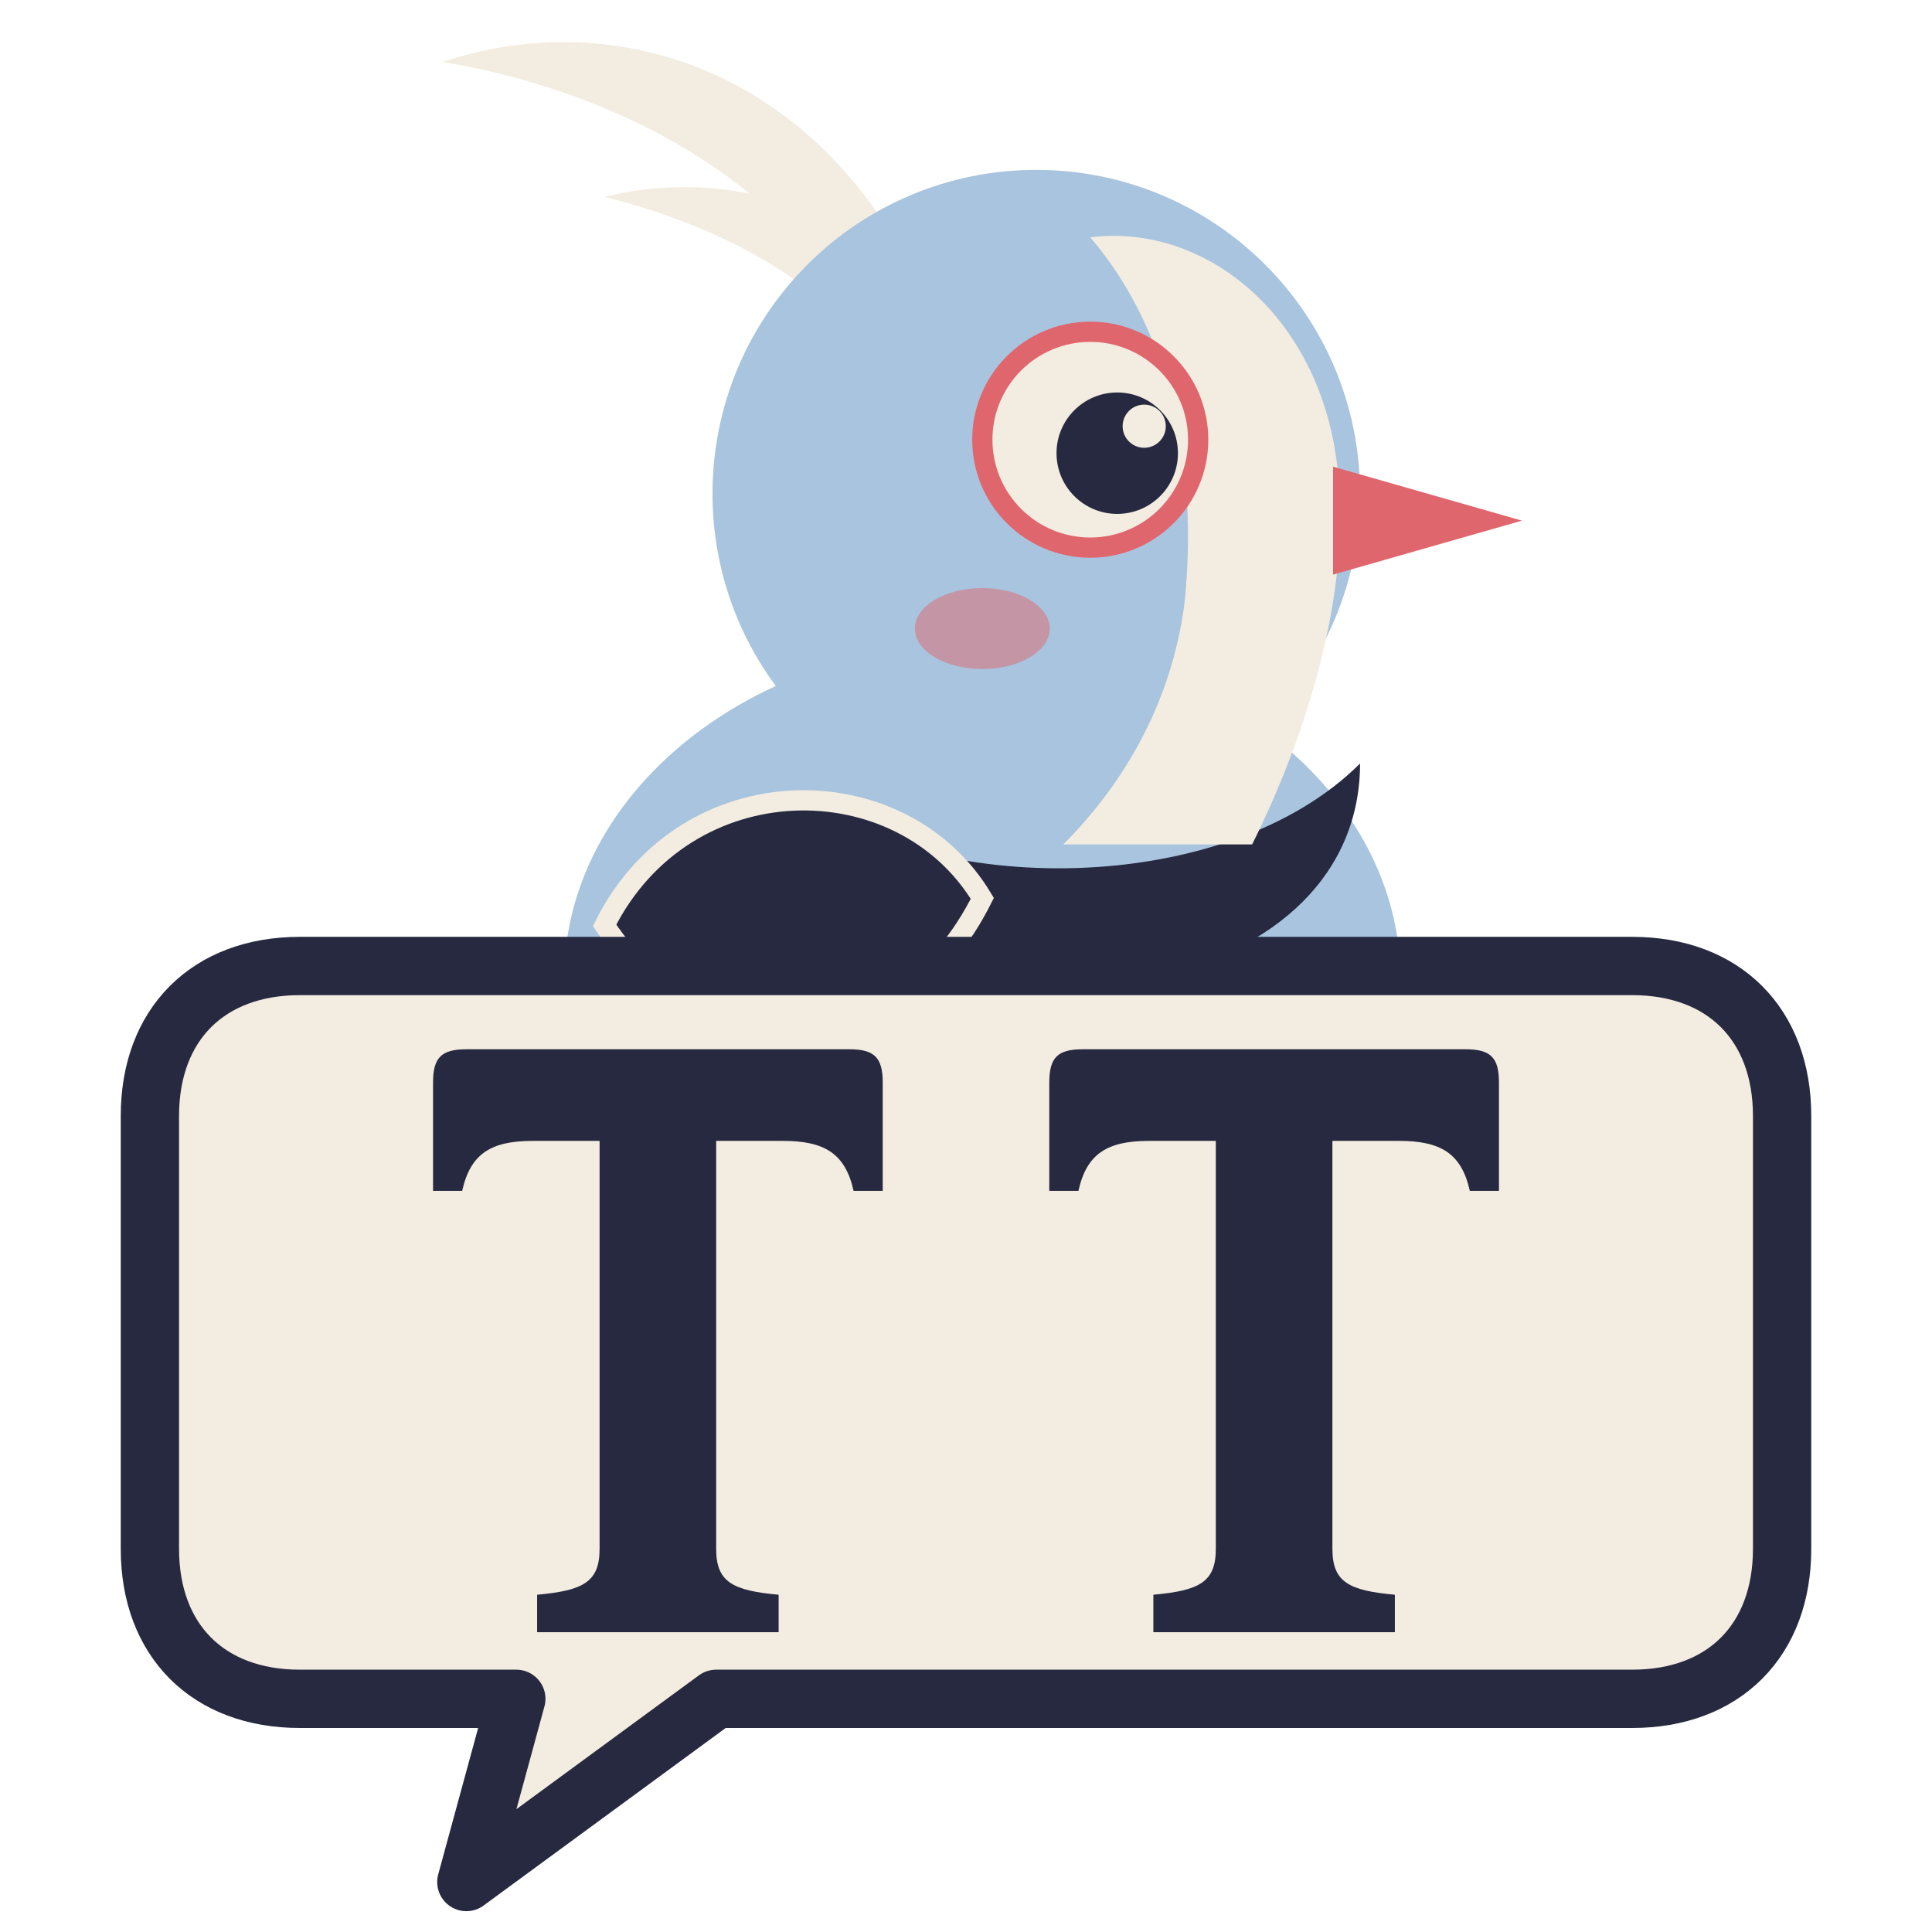
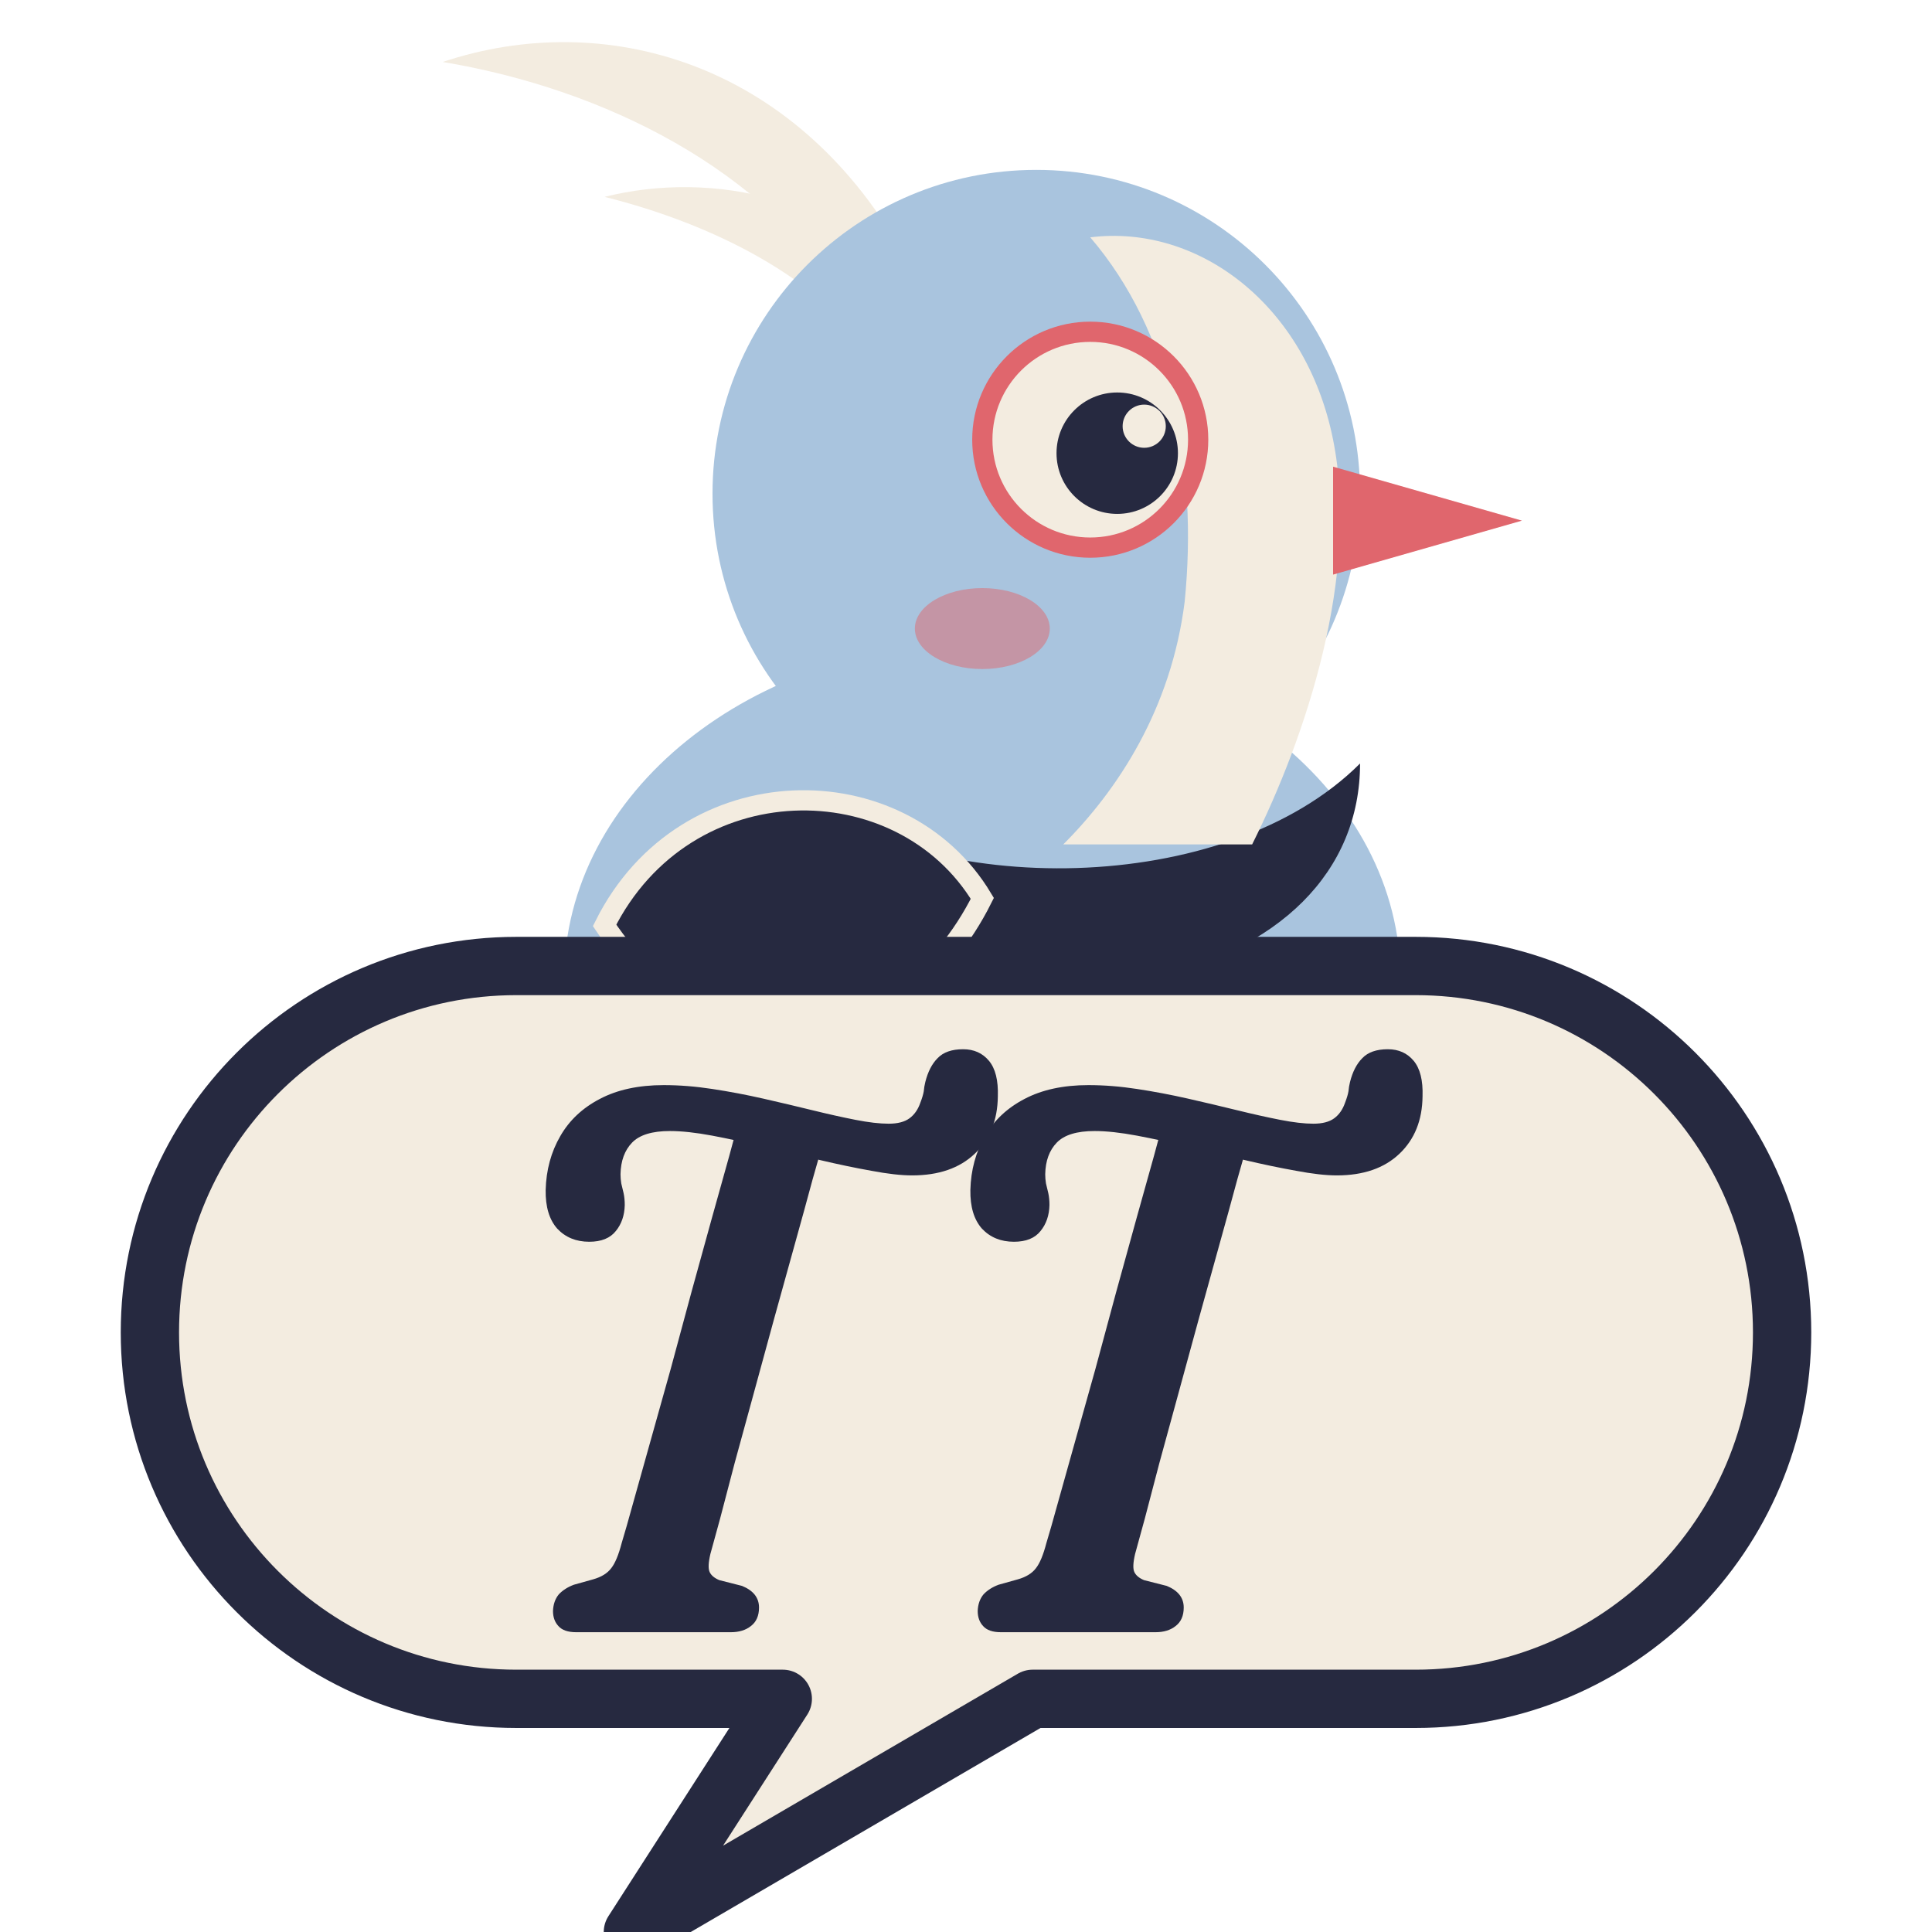
<svg xmlns="http://www.w3.org/2000/svg" viewBox="4 22 232 232">
  <g transform="translate(28 10) scale(1.62)">
    <ellipse fill="#A9C4DE" cx="58" cy="80" rx="31" ry="25" />
    <ellipse fill="#F3ECE0" cx="64" cy="88" rx="20" ry="15" />
    <path fill="#262940" d="M44 66 C54 74 76 74 86 64 C86 72 80 78 70 80 C58 81 48 76 44 66 Z" />
    <path fill="#262940" stroke="#F3ECE0" stroke-width="1.5" d="M30 76 C36 64 52 64 58 74 C52 86 38 88 30 76 Z" />
    <path fill="#F3ECE0" d="M52 26 C44 12 30 8 18 12 C30 14 42 20 48 30 Z" />
    <path fill="#F3ECE0" d="M54 30 C48 22 38 20 30 22 C38 24 46 28 50 34 Z" />
    <circle fill="#A9C4DE" cx="62" cy="44" r="24" />
    <path fill="#F3ECE0" d="M84 40 C82 30 74 24 66 25 C72 32 74 42 73 52 C72 60 68 66 64 70 L78 70 C82 62 86 50 84 40 Z" />
    <path fill="#E0666D" d="M84 42 L98 46 L84 50 Z" />
    <ellipse fill="#E0666D" fill-opacity=".5" cx="58" cy="54" rx="5" ry="3" />
    <circle fill="#F3ECE0" stroke="#E0666D" stroke-width="1.5" cx="66" cy="40" r="8" />
    <circle fill="#262940" cx="68" cy="41" r="4.5" />
    <circle fill="#F3ECE0" cx="70" cy="39" r="1.6" />
  </g>
-   <path fill="#F3ECE0" stroke="#262940" stroke-width="7" stroke-linejoin="round" d="M40 138 H200 C211 138 218 145 218 156 V208 C218 219 211 226 200 226 H90 L60 248 L66 226 H40 C29 226 22 219 22 208 V156 C22 145 29 138 40 138 Z" />
-   <path fill="#262940" transform="translate(56 148)" d="M0 4 C0 1 1 0 4 0 H50 C53 0 54 1 54 4 V17 H50.5 C49.5 12.5 47 11 42 11 H34 V60 C34 64 36 65 41.5 65.5 V70 H12.5 V65.5 C18 65 20 64 20 60 V11 H12 C7 11 4.5 12.5 3.5 17 H0 Z" />
-   <path fill="#262940" transform="translate(130 148)" d="M0 4 C0 1 1 0 4 0 H50 C53 0 54 1 54 4 V17 H50.5 C49.5 12.5 47 11 42 11 H34 V60 C34 64 36 65 41.5 65.5 V70 H12.5 V65.5 C18 65 20 64 20 60 V11 H12 C7 11 4.5 12.5 3.5 17 H0 Z" />
+   <path fill="#F3ECE0" stroke="#262940" stroke-width="7" stroke-linejoin="round" d="M66 138 H174 A44 44 0 0 1 174 226 H128 L80 254 L98 226 H66 A44 44 0 0 1 66 138 Z" />
+   <path fill="#262940" transform="translate(61 218) scale(0.04633 -0.04633)" d="M490 1418Q551 1418 616 1408Q682 1398 748 1383Q814 1368 875 1353Q936 1338 987 1328Q1038 1318 1073 1318Q1108 1318 1127 1332Q1146 1346 1155 1372Q1162 1390 1164 1402Q1165 1414 1168 1426Q1178 1466 1200 1488Q1222 1511 1266 1511Q1308 1511 1333 1481Q1358 1451 1356 1389Q1355 1296 1296 1240Q1237 1184 1134 1184Q1091 1184 1028 1196Q966 1207 894 1224Q823 1242 751 1258Q679 1275 616 1287Q552 1299 506 1299Q437 1299 408 1269Q379 1239 378 1187Q378 1175 380 1163Q383 1151 386 1138Q389 1124 389 1107Q388 1067 366 1040Q344 1012 297 1012Q246 1012 214 1046Q183 1081 184 1146Q186 1224 222 1286Q257 1347 324 1382Q392 1418 490 1418ZM611 203Q603 169 609 156Q615 143 634 135L693 120Q737 102 737 64Q737 32 716 16Q696 0 664 0H263Q231 0 217 16Q203 31 203 55Q204 81 218 98Q233 114 257 123L307 137Q339 146 354 166Q369 185 381 231Q392 267 411 336Q430 404 455 493Q480 582 508 682Q535 782 562 882Q590 983 615 1074Q640 1164 660 1235Q679 1306 690 1346L913 1304Q898 1251 876 1174Q855 1096 829 1003Q803 910 776 812Q749 713 723 618Q697 522 674 439Q652 356 636 294Q619 233 611 203Z" />
+   <path fill="#262940" transform="translate(112 218) scale(0.04633 -0.04633)" d="M490 1418Q551 1418 616 1408Q682 1398 748 1383Q814 1368 875 1353Q936 1338 987 1328Q1038 1318 1073 1318Q1108 1318 1127 1332Q1146 1346 1155 1372Q1162 1390 1164 1402Q1165 1414 1168 1426Q1178 1466 1200 1488Q1222 1511 1266 1511Q1308 1511 1333 1481Q1358 1451 1356 1389Q1355 1296 1296 1240Q1237 1184 1134 1184Q1091 1184 1028 1196Q966 1207 894 1224Q823 1242 751 1258Q679 1275 616 1287Q552 1299 506 1299Q437 1299 408 1269Q379 1239 378 1187Q378 1175 380 1163Q383 1151 386 1138Q389 1124 389 1107Q388 1067 366 1040Q344 1012 297 1012Q246 1012 214 1046Q183 1081 184 1146Q186 1224 222 1286Q257 1347 324 1382Q392 1418 490 1418ZM611 203Q603 169 609 156Q615 143 634 135L693 120Q737 102 737 64Q737 32 716 16Q696 0 664 0H263Q231 0 217 16Q203 31 203 55Q204 81 218 98Q233 114 257 123L307 137Q339 146 354 166Q369 185 381 231Q392 267 411 336Q430 404 455 493Q480 582 508 682Q535 782 562 882Q590 983 615 1074Q640 1164 660 1235Q679 1306 690 1346L913 1304Q898 1251 876 1174Q855 1096 829 1003Q803 910 776 812Q749 713 723 618Q697 522 674 439Q652 356 636 294Q619 233 611 203Z" />
</svg>
